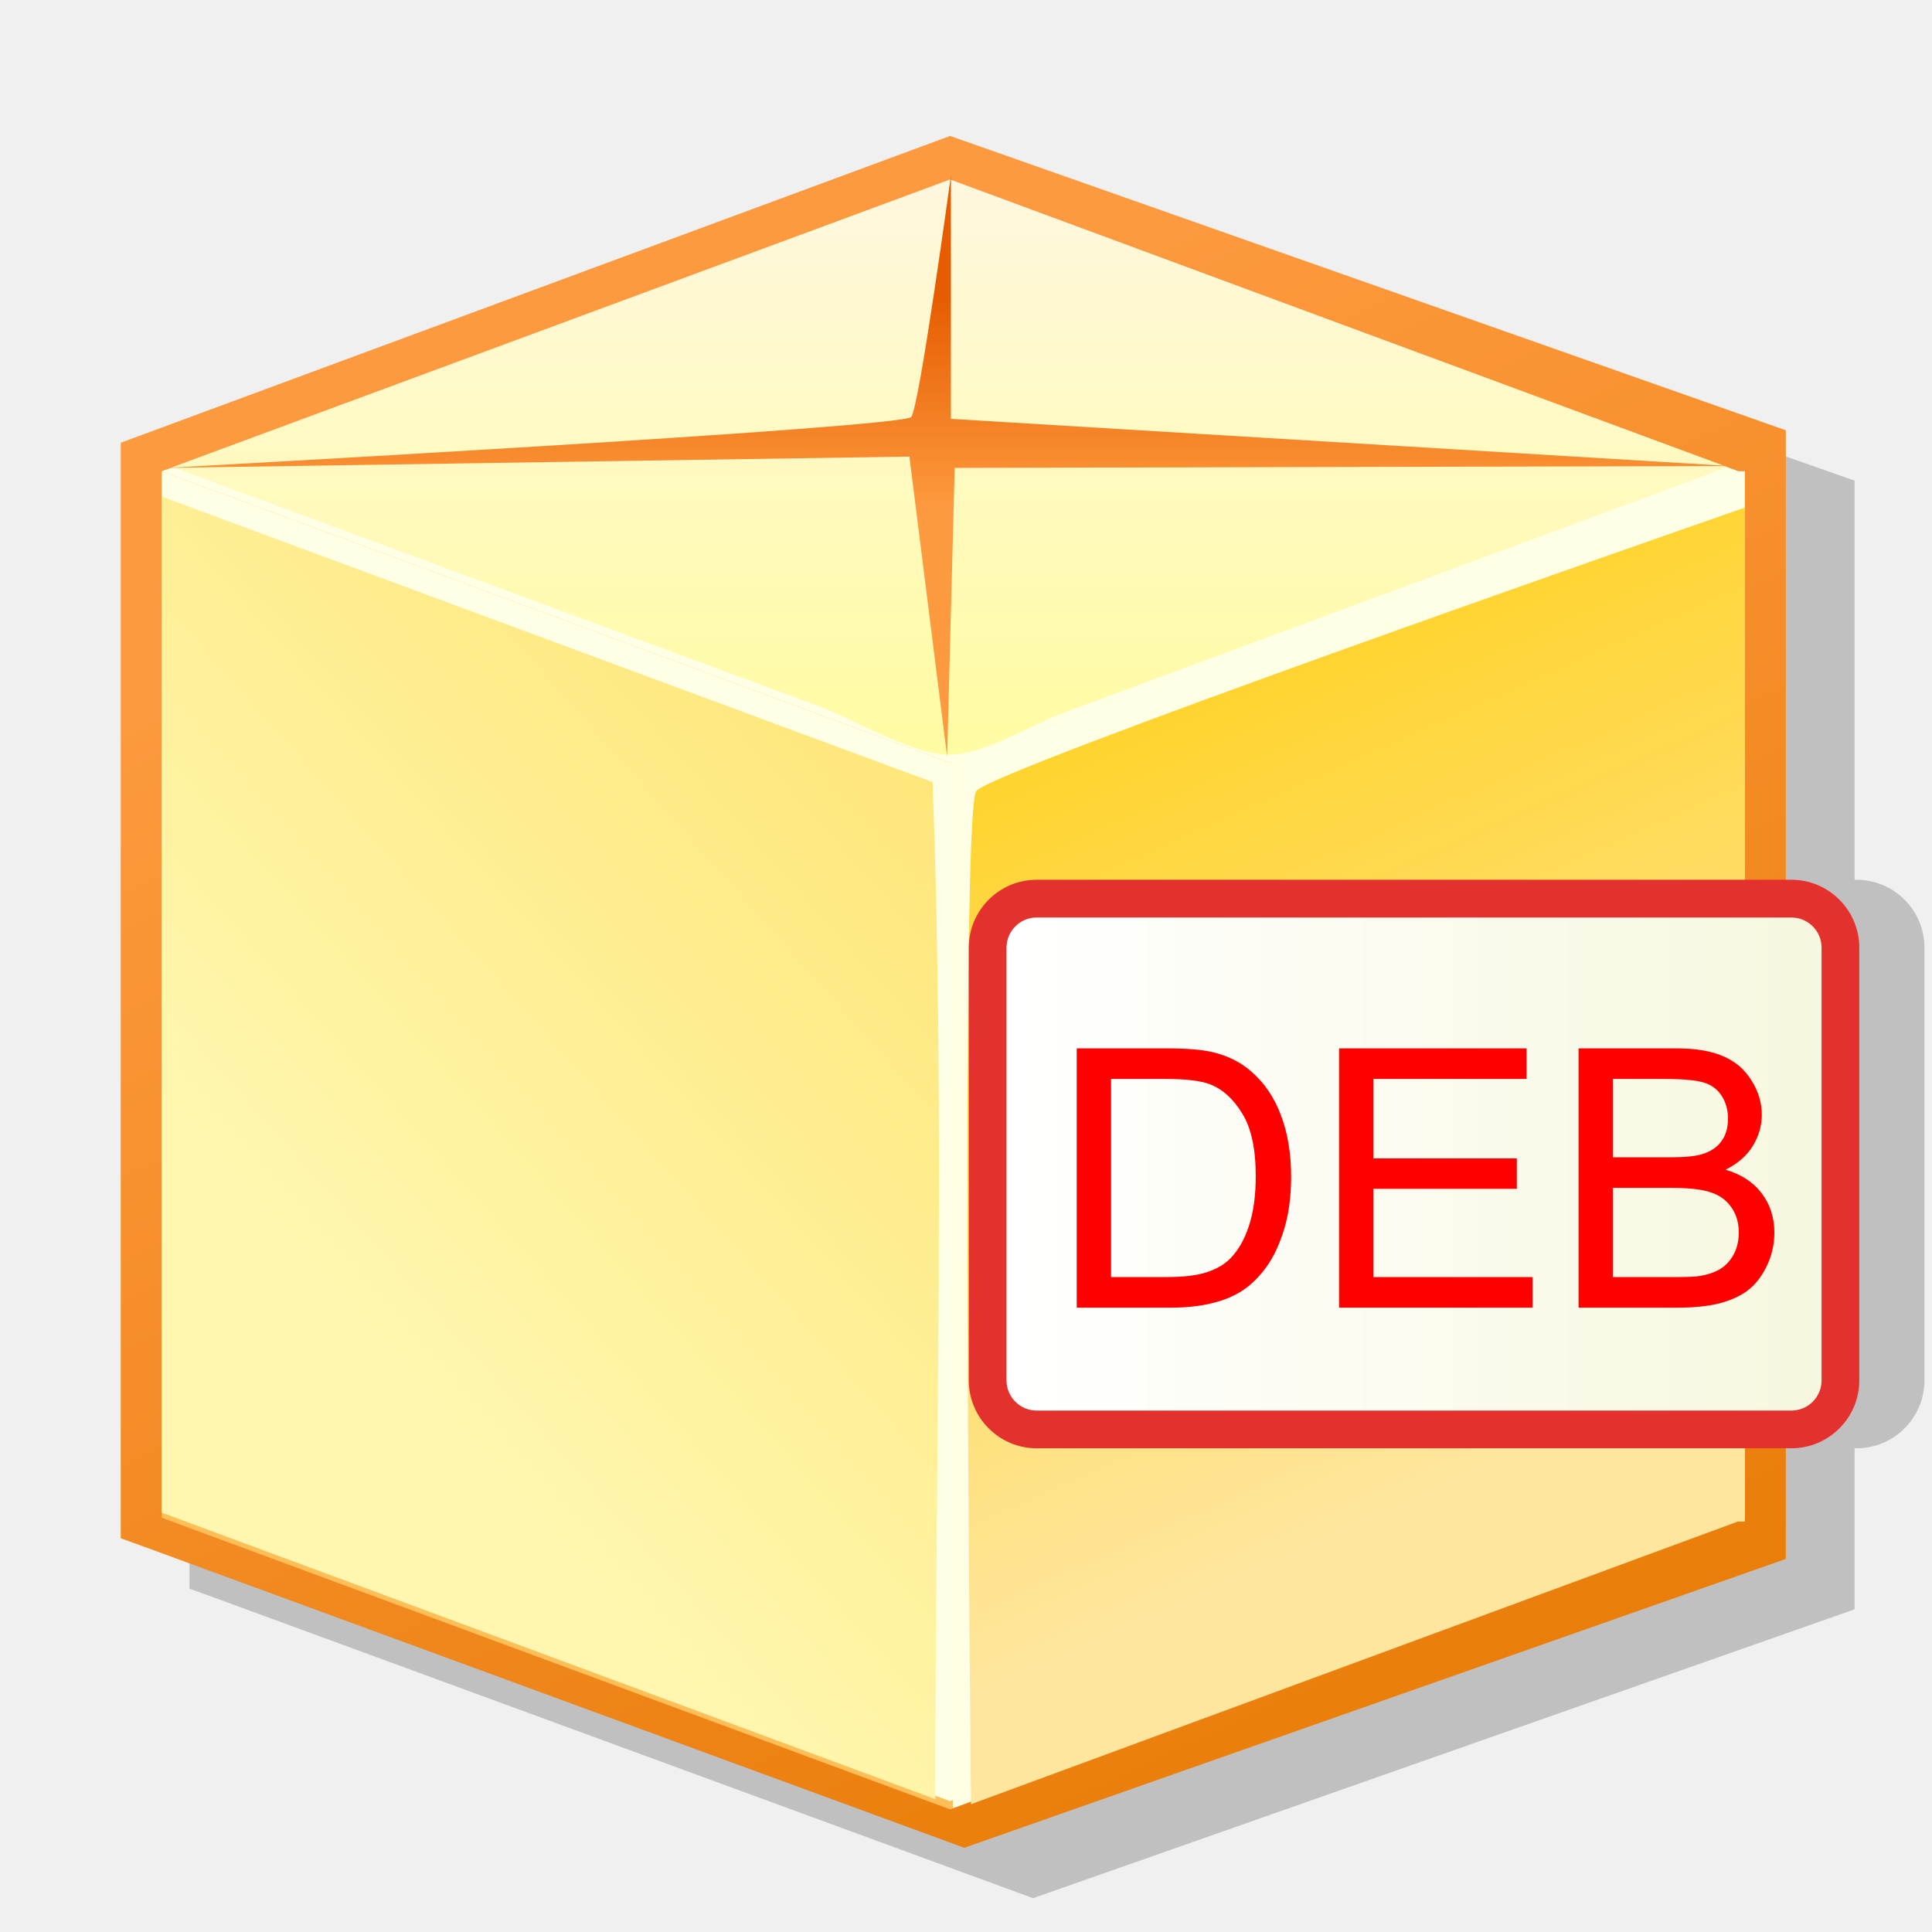
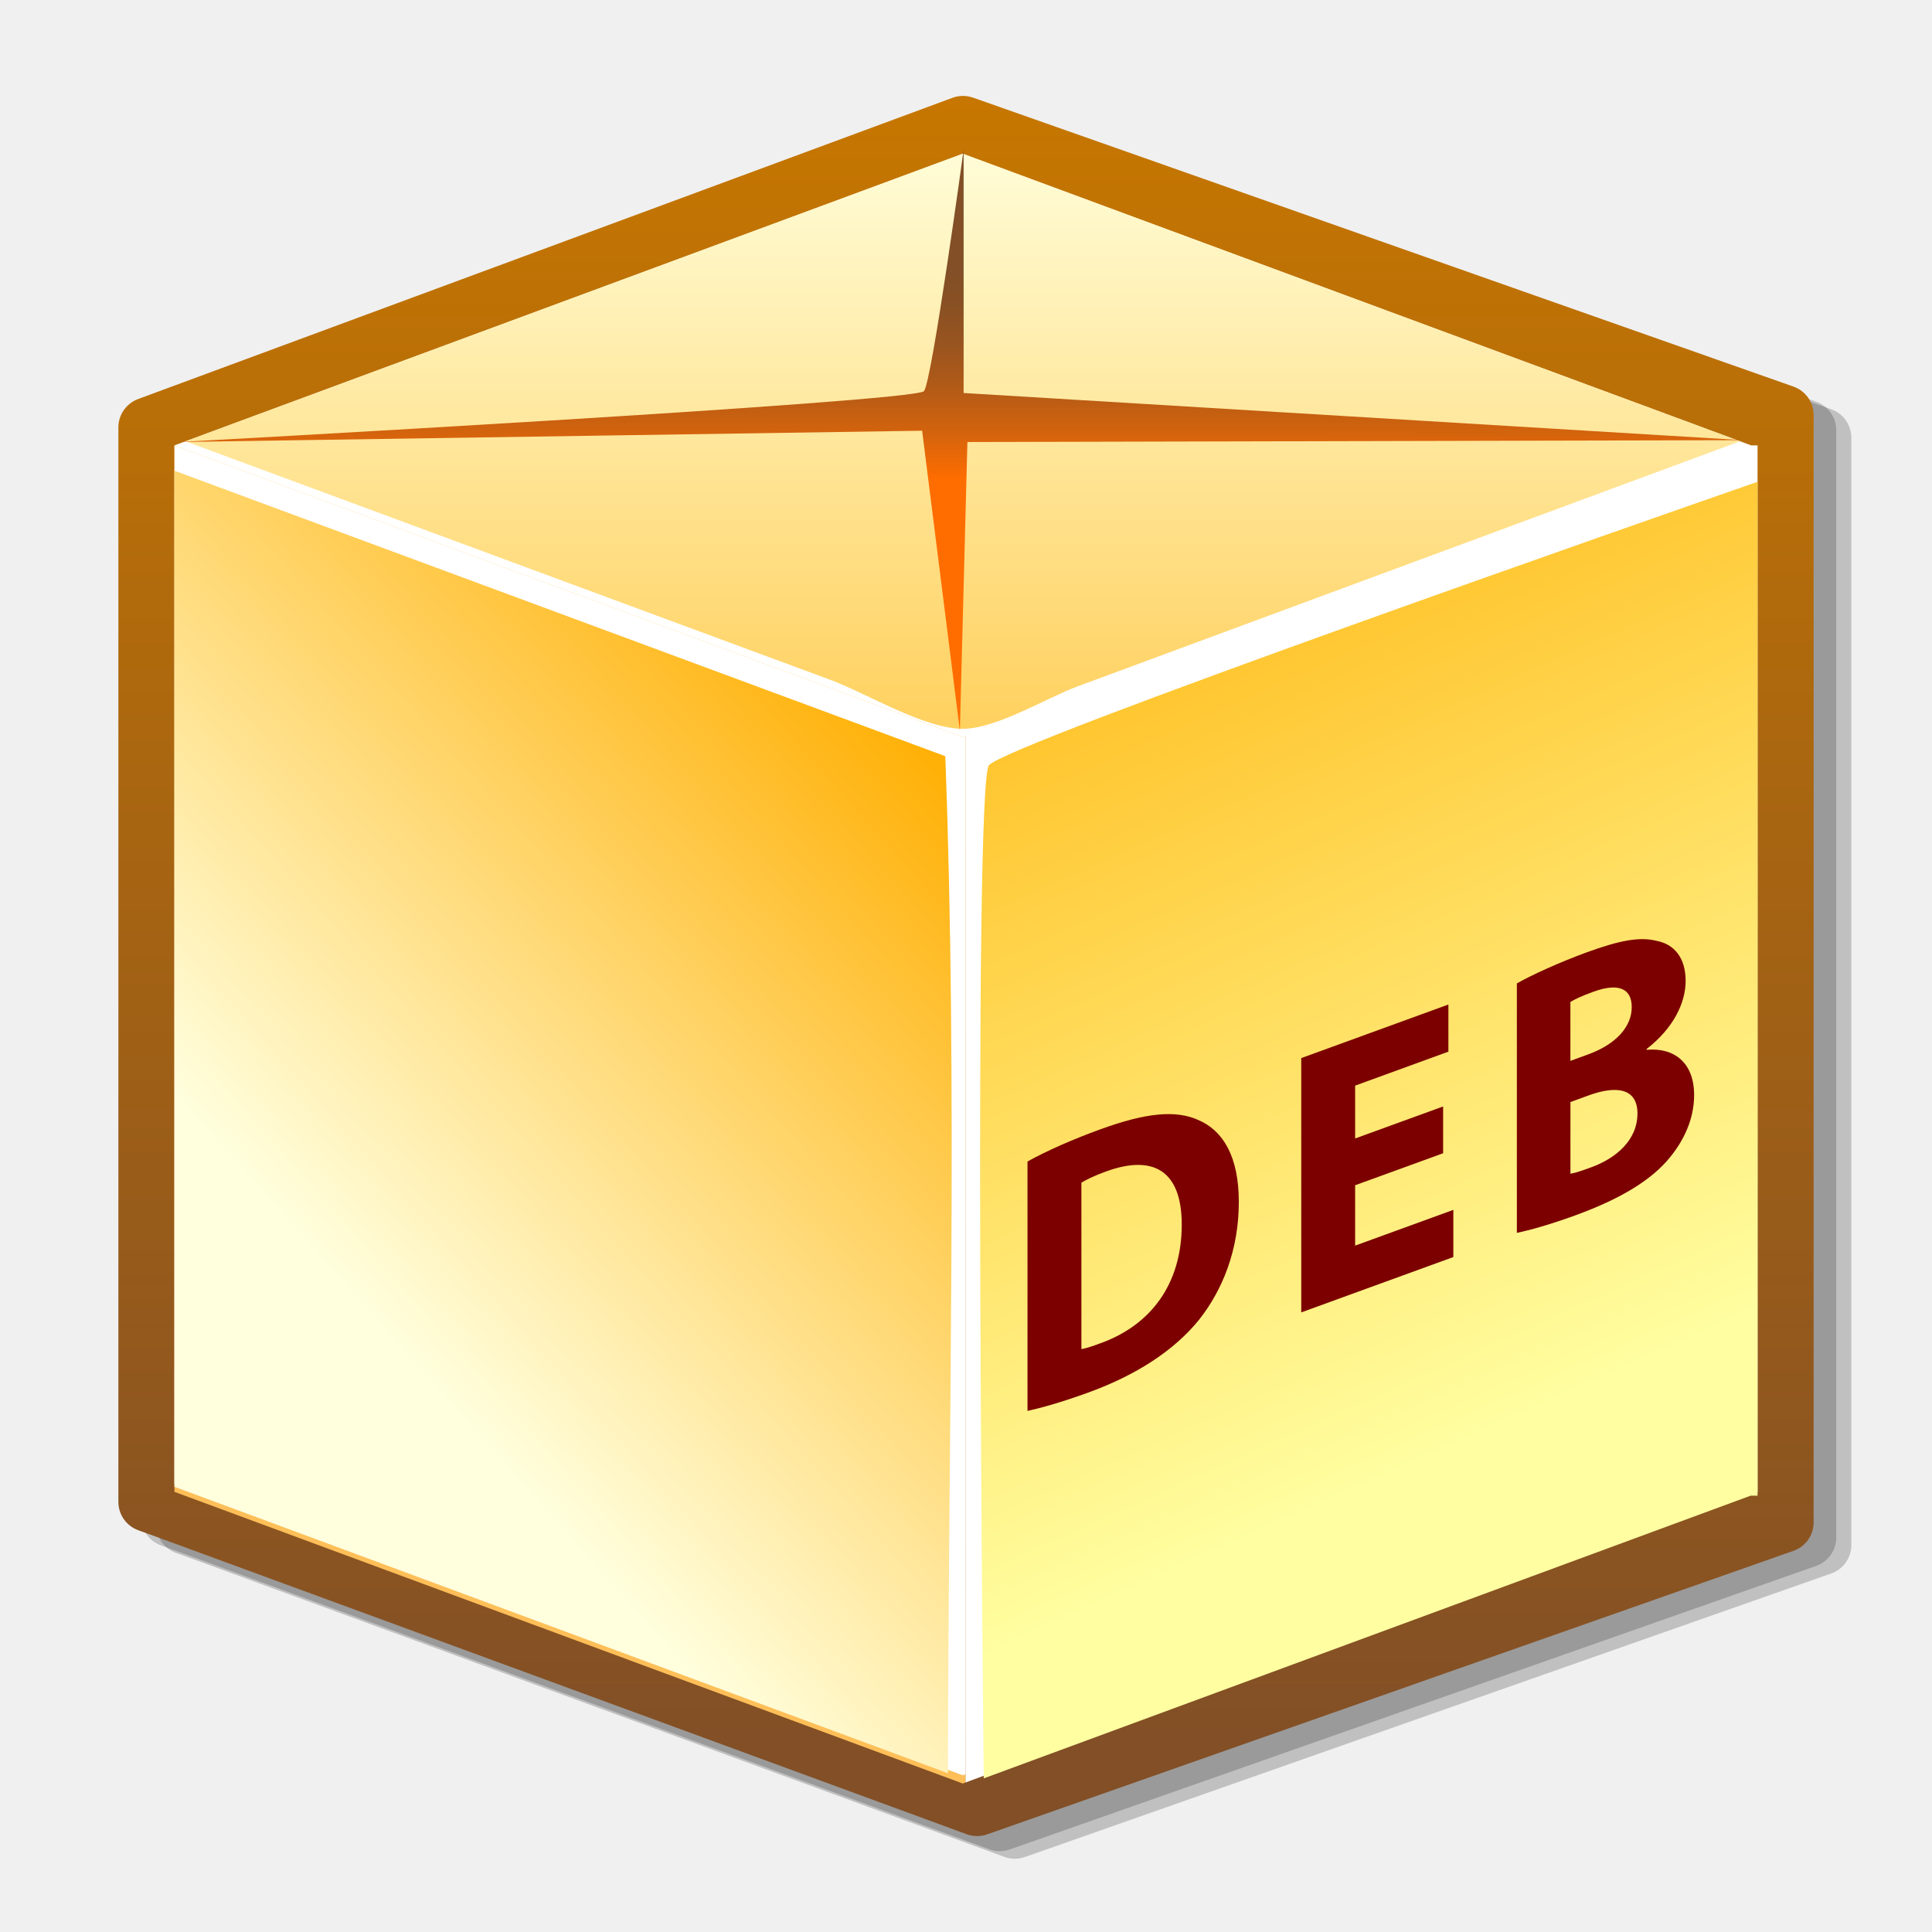
- <svg xmlns="http://www.w3.org/2000/svg" version="1" x="0" y="0" width="48pt" height="48pt" viewBox="0 0 256 256" id="svg594">
-   <defs id="defs650">
-     <linearGradient x1="93.187" y1="59.724" x2="190.187" y2="266.724" id="XMLID_1_" gradientUnits="userSpaceOnUse" spreadMethod="pad">
-       <stop style="stop-color:#fd993e;stop-opacity:1;" offset="0" id="stop598" />
-       <stop style="stop-color:#e67901;stop-opacity:1;" offset="1" id="stop599" />
-       <midPointStop offset="0" style="stop-color:#FD993E" id="midPointStop600" />
-       <midPointStop offset="0.5" style="stop-color:#FD993E" id="midPointStop601" />
-       <midPointStop offset="1" style="stop-color:#E67901" id="midPointStop602" />
+ <svg xmlns="http://www.w3.org/2000/svg" width="48pt" height="48pt" viewBox="0 0 48 48" style="overflow:visible;enable-background:new 0 0 48 48" xml:space="preserve" id="svg601">
+   <defs id="defs656" />
+   <g id="Layer_1">
+     <path style="opacity:0.2;" d="M24.6,2.992L4.368,10.477c-0.294,0.109-0.49,0.39-0.49,0.704v26.695c0,0.316,0.198,0.599,0.495,0.706     l0.432,0.156l20.15,7.396c0.163,0.06,0.343,0.061,0.508,0.003l20.032-7.044c0.301-0.105,0.501-0.389,0.501-0.707v-27.51     c0-0.318-0.2-0.602-0.5-0.708l-20.387-7.18C24.945,2.93,24.764,2.932,24.6,2.992z" id="path604" />
+     <path style="opacity:0.2;" d="M24.225,2.805L3.993,10.289c-0.294,0.109-0.49,0.39-0.49,0.704v26.695c0,0.316,0.198,0.599,0.495,0.706     L4.43,38.55l20.15,7.396c0.163,0.06,0.343,0.061,0.508,0.003l20.032-7.044c0.301-0.105,0.501-0.389,0.501-0.707v-27.51     c0-0.318-0.2-0.602-0.5-0.708l-20.386-7.18C24.57,2.743,24.389,2.744,24.225,2.805z" id="path605" />
+     <linearGradient id="XMLID_6_" gradientUnits="userSpaceOnUse" x1="24" y1="43.645" x2="24" y2="1.83">
+       <stop offset="0.006" style="stop-color:#824F26" id="stop607" />
+       <stop offset="1" style="stop-color:#C77700" id="stop608" />
    </linearGradient>
-     <linearGradient x1="125.891" y1="160.001" x2="125.891" y2="19" id="XMLID_2_" gradientUnits="userSpaceOnUse" spreadMethod="pad">
-       <stop style="stop-color:#ffff73;stop-opacity:1;" offset="0" id="stop610" />
-       <stop style="stop-color:#fff7e2;stop-opacity:1;" offset="1" id="stop611" />
-       <midPointStop offset="0" style="stop-color:#FFFF73" id="midPointStop612" />
-       <midPointStop offset="0.5" style="stop-color:#FFFF73" id="midPointStop613" />
-       <midPointStop offset="1" style="stop-color:#FFF7E2" id="midPointStop614" />
+     <path style="fill:url(#XMLID_6_);" d="M23.663,2.43L3.431,9.914c-0.294,0.109-0.49,0.39-0.49,0.704v26.695     c0,0.316,0.198,0.599,0.495,0.706l0.432,0.156l20.15,7.396c0.164,0.06,0.343,0.061,0.508,0.003l20.032-7.044     c0.301-0.105,0.501-0.389,0.501-0.707v-27.51c0-0.318-0.2-0.602-0.5-0.708l-20.386-7.18C24.007,2.368,23.827,2.369,23.663,2.43z" id="path612" />
+     <polygon style="fill:#FEBF59;" points="23.989,11.065 4.334,11.065 4.334,37.07 4.349,37.07 23.92,44.311 23.989,44.285 " id="polygon613" />
+     <g id="g614">
+       <polygon style="fill:#FFFFFF;" points="23.989,11.065 23.989,44.285 23.92,44.311 43.491,37.07 43.666,37.07 43.666,11.065 " id="polygon615" />
+       <polygon style="fill:#FFFFFF;" points="4.334,11.065 23.92,18.311 43.506,11.065 23.92,3.82 " id="polygon616" />
+       <path style="fill:#FFFFFF;" d="M4.334,11.065 M23.92,18.311L4.334,11.065v25.802h0.015l19.571,7.239l0.069-0.025V18.286L23.92,18.311z" id="path617" />
+     </g>
+     <linearGradient id="XMLID_7_" gradientUnits="userSpaceOnUse" x1="23.92" y1="29.357" x2="23.92" y2="2.921">
+       <stop offset="0" style="stop-color:#FFAE00" id="stop619" />
+       <stop offset="1" style="stop-color:#FFFFDE" id="stop620" />
    </linearGradient>
-     <linearGradient x1="126.537" y1="104.228" x2="45.537" y2="176.228" id="XMLID_3_" gradientUnits="userSpaceOnUse" spreadMethod="pad">
-       <stop style="stop-color:#fee679;stop-opacity:1;" offset="0" id="stop617" />
-       <stop style="stop-color:#fff7b0;stop-opacity:1;" offset="1" id="stop618" />
-       <midPointStop offset="0" style="stop-color:#FEE679" id="midPointStop619" />
-       <midPointStop offset="0.5" style="stop-color:#FEE679" id="midPointStop620" />
-       <midPointStop offset="1" style="stop-color:#FFF7B0" id="midPointStop621" />
+     <path style="fill:url(#XMLID_7_);" d="M23.92,3.82L4.609,10.964c3.172,1.173,6.345,2.347,9.518,3.521     c2.17,0.803,4.34,1.605,6.51,2.408c0.884,0.327,2.323,1.214,3.283,1.214c0.831,0,2.078-0.768,2.843-1.051     c2.317-0.857,4.634-1.714,6.95-2.571c3.173-1.173,6.345-2.347,9.518-3.521L23.92,3.82z" id="path624" />
+     <linearGradient id="XMLID_8_" gradientUnits="userSpaceOnUse" x1="24.042" y1="18.899" x2="8.855" y2="32.399">
+       <stop offset="0" style="stop-color:#FFAE00" id="stop626" />
+       <stop offset="1" style="stop-color:#FFFFDE" id="stop627" />
    </linearGradient>
-     <linearGradient x1="198.549" y1="194.754" x2="134.549" y2="51.754" id="XMLID_4_" gradientUnits="userSpaceOnUse" spreadMethod="pad">
-       <stop style="stop-color:#fee69e;stop-opacity:1;" offset="0.006" id="stop624" />
-       <stop style="stop-color:#ffcc00;stop-opacity:1;" offset="1" id="stop625" />
-       <midPointStop offset="0.006" style="stop-color:#FEE69E" id="midPointStop626" />
-       <midPointStop offset="0.5" style="stop-color:#FEE69E" id="midPointStop627" />
-       <midPointStop offset="1" style="stop-color:#FFCC00" id="midPointStop628" />
+     <path style="fill:url(#XMLID_8_);" d="M4.334,11.695v25.249h0.015l19.204,7.112c0.004-8.374,0.243-17.074-0.068-25.269     C17.101,16.424,10.717,14.06,4.334,11.695z" id="path631" />
+     <linearGradient id="XMLID_9_" gradientUnits="userSpaceOnUse" x1="37.541" y1="35.867" x2="25.52" y2="9.008">
+       <stop offset="0.006" style="stop-color:#FFFFA2" id="stop633" />
+       <stop offset="1" style="stop-color:#FFAE00" id="stop634" />
    </linearGradient>
-     <linearGradient x1="125.626" y1="67.001" x2="125.626" y2="39" id="XMLID_5_" gradientUnits="userSpaceOnUse" spreadMethod="pad">
-       <stop style="stop-color:#fd993e;stop-opacity:1;" offset="0" id="stop631" />
-       <stop style="stop-color:#e65c00;stop-opacity:1;" offset="1" id="stop632" />
-       <midPointStop offset="0" style="stop-color:#FD993E" id="midPointStop633" />
-       <midPointStop offset="0.5" style="stop-color:#FD993E" id="midPointStop634" />
-       <midPointStop offset="1" style="stop-color:#E65C00" id="midPointStop635" />
+     <path style="fill:url(#XMLID_9_);" d="M24.441,44.183l19.051-7.023h0.174v-25.19c-2.207,0.768-18.723,6.53-19.097,7.044     C24.177,19.55,24.429,43.107,24.441,44.183z" id="path638" />
+     <linearGradient id="XMLID_10_" gradientUnits="userSpaceOnUse" x1="23.871" y1="11.92" x2="23.871" y2="6.671">
+       <stop offset="0" style="stop-color:#FF6D00" id="stop640" />
+       <stop offset="0.226" style="stop-color:#D3630D" id="stop641" />
+       <stop offset="0.45" style="stop-color:#B05A18" id="stop642" />
+       <stop offset="0.659" style="stop-color:#975420" id="stop643" />
+       <stop offset="0.848" style="stop-color:#875024" id="stop644" />
+       <stop offset="1" style="stop-color:#824F26" id="stop645" />
    </linearGradient>
-     <linearGradient x1="133.367" y1="154.241" x2="241.367" y2="154.241" id="XMLID_6_" gradientUnits="userSpaceOnUse" spreadMethod="pad">
-       <stop style="stop-color:#ffffff;stop-opacity:1;" offset="0" id="stop640" />
-       <stop style="stop-color:#f7f7df;stop-opacity:1;" offset="1" id="stop641" />
-       <midPointStop offset="0" style="stop-color:#FFFFFF" id="midPointStop642" />
-       <midPointStop offset="0.5" style="stop-color:#FFFFFF" id="midPointStop643" />
-       <midPointStop offset="1" style="stop-color:#F7F7DF" id="midPointStop644" />
-     </linearGradient>
-   </defs>
-   <path d="M 246 116.574 L 245.744 116.574 L 245.744 63.69 L 135.002 24.688 L 133.119 25.385 L 25.113 65.339 L 25.113 210.508 L 28.739 211.821 L 136.886 251.519 L 245.743 213.244 L 245.743 191.907 L 246 191.907 C 250.963 191.907 255 187.87 255 182.907 L 255 125.574 C 255 120.612 250.963 116.574 246 116.574 z " transform="translate(0,-3.814697e-6)" style="font-size:12;opacity:0.2;" id="path596" />
-   <path d="M 124.007 18.708 L 16 58.662 L 16 203.831 L 19.626 205.144 L 127.773 244.842 L 236.63 206.567 L 236.63 57.013 L 125.89 18.011 L 124.007 18.708 z " transform="translate(0,-3.814697e-6)" style="font-size:12;fill:url(#XMLID_1_);" id="path603" />
-   <path d="M 126.256 62.443 L 21.431 62.443 L 21.431 201.136 L 21.512 201.136 L 125.89 239.748 L 126.256 239.612 L 126.256 62.443 z " transform="translate(0,-3.814697e-6)" style="font-size:12;fill:#febf59;" id="path604" />
-   <g transform="translate(0,-3.814697e-6)" style="font-size:12;stroke:#000000;" id="g605">
-     <path d="M 126.256 62.443 L 126.256 239.612 L 125.89 239.748 L 230.268 201.136 L 231.202 201.136 L 231.202 62.443 L 126.256 62.443 z " style="fill:#ffffe6;stroke:none;" id="path606" />
-     <path d="M 21.431 62.443 L 125.889 101.085 L 230.349 62.443 L 125.89 23.8 L 21.431 62.443 z " style="fill:#ffffe6;stroke:none;" id="path607" />
-     <path d="M 125.89 101.085 L 21.431 62.443 L 21.431 200.05 L 21.512 200.05 L 125.89 238.662 L 126.256 238.526 L 126.256 100.95 L 125.89 101.085 z " style="fill:#ffffe6;stroke:none;" id="path608" />
+     <path style="fill:url(#XMLID_10_);" d="M24.035,10.982L43.3,10.936L23.941,9.764V3.717c0,0-0.781,5.729-0.984,6     S4.441,10.982,4.441,10.982l18.469-0.281l0.938,7.453L24.035,10.982z" id="path649" />
+     <g id="g650">
+       <path style="fill:#7C0000;" d="M25.528,28.857c0.493-0.273,1.137-0.555,1.806-0.798c1.137-0.414,1.877-0.486,2.44-0.232      c0.616,0.264,1.004,0.91,1.004,2.035c0,1.209-0.413,2.194-0.978,2.915c-0.625,0.78-1.586,1.393-2.748,1.815      c-0.696,0.254-1.198,0.39-1.524,0.462V28.857z M26.867,33.517c0.114-0.014,0.309-0.084,0.467-0.142      c1.225-0.437,2.026-1.44,2.026-2.95c0-1.359-0.723-1.743-1.885-1.319c-0.291,0.105-0.494,0.207-0.608,0.277V33.517z" id="path651" />
+       <path style="fill:#7C0000;" d="M35.854,28.652l-2.186,0.795v1.5l2.44-0.888v1.172l-3.779,1.375v-6.318l3.656-1.331v1.171l-2.317,0.844      v1.313l2.186-0.795V28.652z" id="path652" />
+       <path style="fill:#7C0000;" d="M37.686,24.433c0.353-0.203,1.058-0.525,1.735-0.772c0.819-0.298,1.321-0.396,1.753-0.282      c0.414,0.083,0.705,0.409,0.705,0.99c0,0.553-0.309,1.181-0.969,1.693v0.02c0.678-0.06,1.18,0.311,1.18,1.126      c0,0.582-0.246,1.121-0.616,1.565c-0.432,0.522-1.154,0.992-2.335,1.422c-0.66,0.24-1.153,0.373-1.453,0.435V24.433z       M39.016,26.357l0.44-0.16c0.714-0.26,1.084-0.704,1.084-1.173c0-0.478-0.344-0.606-0.952-0.385      c-0.299,0.109-0.467,0.189-0.572,0.255V26.357z M39.016,29.161c0.133-0.021,0.291-0.078,0.52-0.161      c0.608-0.222,1.146-0.67,1.146-1.336c0-0.638-0.537-0.695-1.207-0.451l-0.458,0.167V29.161z" id="path653" />
+     </g>
+     <polyline id="_x3C_Slice_x3E_" style="fill:none;" points="0,48 0,0 48,0 48,48 " />
  </g>
-   <path d="M 125.89 23.8 L 22.899 61.9 C 39.819 68.159 56.74 74.418 73.661 80.678 C 85.233 84.959 96.806 89.24 108.378 93.521 C 113.095 95.266 120.771 99.999 125.89 99.999 C 130.323 99.999 136.972 95.9 141.052 94.39 C 153.409 89.82 165.765 85.248 178.12 80.678 C 195.042 74.418 211.96 68.159 228.882 61.9 L 125.89 23.8 z " transform="translate(0,-3.814697e-6)" style="font-size:12;fill:url(#XMLID_2_);" id="path615" />
-   <path d="M 21.431 65.802 L 21.431 200.461 L 21.511 200.461 L 123.931 238.397 C 123.953 193.733 125.227 147.333 123.567 103.632 C 89.521 91.023 55.476 78.412 21.431 65.802 z " transform="translate(0,-3.814697e-6)" style="font-size:12;fill:url(#XMLID_3_);" id="path622" />
-   <path d="M 128.668 239.066 L 230.275 201.612 L 231.201 201.612 L 231.201 67.259 C 219.43 71.356 131.347 102.088 129.353 104.827 C 127.262 107.696 128.604 233.333 128.668 239.066 z " transform="translate(0,-3.814697e-6)" style="font-size:12;fill:url(#XMLID_4_);" id="path629" />
-   <path d="M 126.5 62 L 229.25 61.75 L 126 55.5 L 126 23.25 C 126 23.25 121.836 53.801 120.75 55.25 C 119.666 56.699 22 62 22 62 L 120.5 60.5 L 125.5 100.25 L 126.5 62 z " transform="translate(0,-3.814697e-6)" style="font-size:12;fill:url(#XMLID_5_);" id="path636" />
-   <path d="M 256 256 L 0 256 L 0 0 L 256 0 L 256 256 z " transform="translate(0,-3.814697e-6)" style="font-size:12;fill:none;" id="path637" />
-   <path d="M 137.367 116.574 C 132.404 116.574 128.367 120.612 128.367 125.574 L 128.367 182.907 C 128.367 187.87 132.404 191.907 137.367 191.907 L 237.367 191.907 C 242.33 191.907 246.367 187.87 246.367 182.907 L 246.367 125.574 C 246.367 120.612 242.33 116.574 237.367 116.574 L 137.367 116.574 L 137.367 116.574 z " transform="translate(0,-3.814697e-6)" style="font-size:12;fill:#e3322e;" id="path638" />
-   <path d="M 241.367 182.907 C 241.367 185.116 239.576 186.907 237.367 186.907 L 137.367 186.907 C 135.158 186.907 133.367 185.116 133.367 182.907 L 133.367 125.574 C 133.367 123.365 135.158 121.574 137.367 121.574 L 237.367 121.574 C 239.576 121.574 241.367 123.365 241.367 125.574 L 241.367 182.907 z " transform="translate(0,-3.814697e-6)" style="font-size:12;fill:url(#XMLID_6_);" id="path645" />
-   <path d="M 209.166 173.272 L 209.166 138.913 L 222.056 138.913 C 224.681 138.913 226.783 139.264 228.361 139.967 C 229.955 140.655 231.197 141.725 232.087 143.178 C 232.994 144.616 233.447 146.124 233.447 147.702 C 233.447 149.17 233.048 150.553 232.251 151.85 C 231.455 153.147 230.251 154.194 228.642 154.991 C 230.72 155.6 232.314 156.639 233.423 158.108 C 234.548 159.577 235.111 161.311 235.111 163.311 C 235.111 164.92 234.767 166.42 234.08 167.811 C 233.408 169.186 232.572 170.249 231.572 170.999 C 230.572 171.749 229.314 172.319 227.798 172.71 C 226.298 173.085 224.455 173.272 222.267 173.272 L 209.166 173.272 z M 213.712 153.35 L 221.142 153.35 C 223.158 153.35 224.603 153.217 225.478 152.952 C 226.634 152.608 227.501 152.038 228.08 151.241 C 228.673 150.444 228.97 149.444 228.97 148.241 C 228.97 147.1 228.697 146.1 228.15 145.241 C 227.603 144.366 226.822 143.772 225.806 143.46 C 224.791 143.131 223.048 142.967 220.58 142.967 L 213.712 142.967 L 213.712 153.35 z M 213.712 169.217 L 222.267 169.217 C 223.736 169.217 224.767 169.163 225.361 169.053 C 226.408 168.866 227.283 168.553 227.986 168.116 C 228.689 167.678 229.267 167.045 229.72 166.217 C 230.173 165.374 230.4 164.405 230.4 163.311 C 230.4 162.03 230.072 160.92 229.416 159.983 C 228.759 159.03 227.845 158.366 226.673 157.991 C 225.517 157.6 223.845 157.405 221.658 157.405 L 213.712 157.405 L 213.712 169.217 z M 177.431 173.272 L 177.431 138.913 L 202.275 138.913 L 202.275 142.967 L 181.978 142.967 L 181.978 153.491 L 200.986 153.491 L 200.986 157.522 L 181.978 157.522 L 181.978 169.217 L 203.072 169.217 L 203.072 173.272 L 177.431 173.272 z M 142.673 173.272 L 142.673 138.913 L 154.509 138.913 C 157.181 138.913 159.22 139.077 160.626 139.405 C 162.595 139.858 164.275 140.678 165.666 141.866 C 167.478 143.397 168.83 145.358 169.72 147.749 C 170.626 150.124 171.08 152.842 171.08 155.905 C 171.08 158.514 170.775 160.827 170.166 162.842 C 169.556 164.858 168.775 166.53 167.822 167.858 C 166.869 169.17 165.822 170.21 164.681 170.975 C 163.556 171.725 162.189 172.295 160.58 172.686 C 158.986 173.077 157.15 173.272 155.072 173.272 L 142.673 173.272 z M 147.22 169.217 L 154.556 169.217 C 156.822 169.217 158.595 169.006 159.876 168.585 C 161.173 168.163 162.205 167.569 162.97 166.803 C 164.048 165.725 164.884 164.28 165.478 162.467 C 166.087 160.639 166.392 158.428 166.392 155.835 C 166.392 152.241 165.798 149.483 164.611 147.561 C 163.439 145.624 162.009 144.327 160.322 143.67 C 159.103 143.202 157.142 142.967 154.439 142.967 L 147.22 142.967 L 147.22 169.217 z " style="font-size:12;fill:#ff0000;" id="path704" />
</svg>
